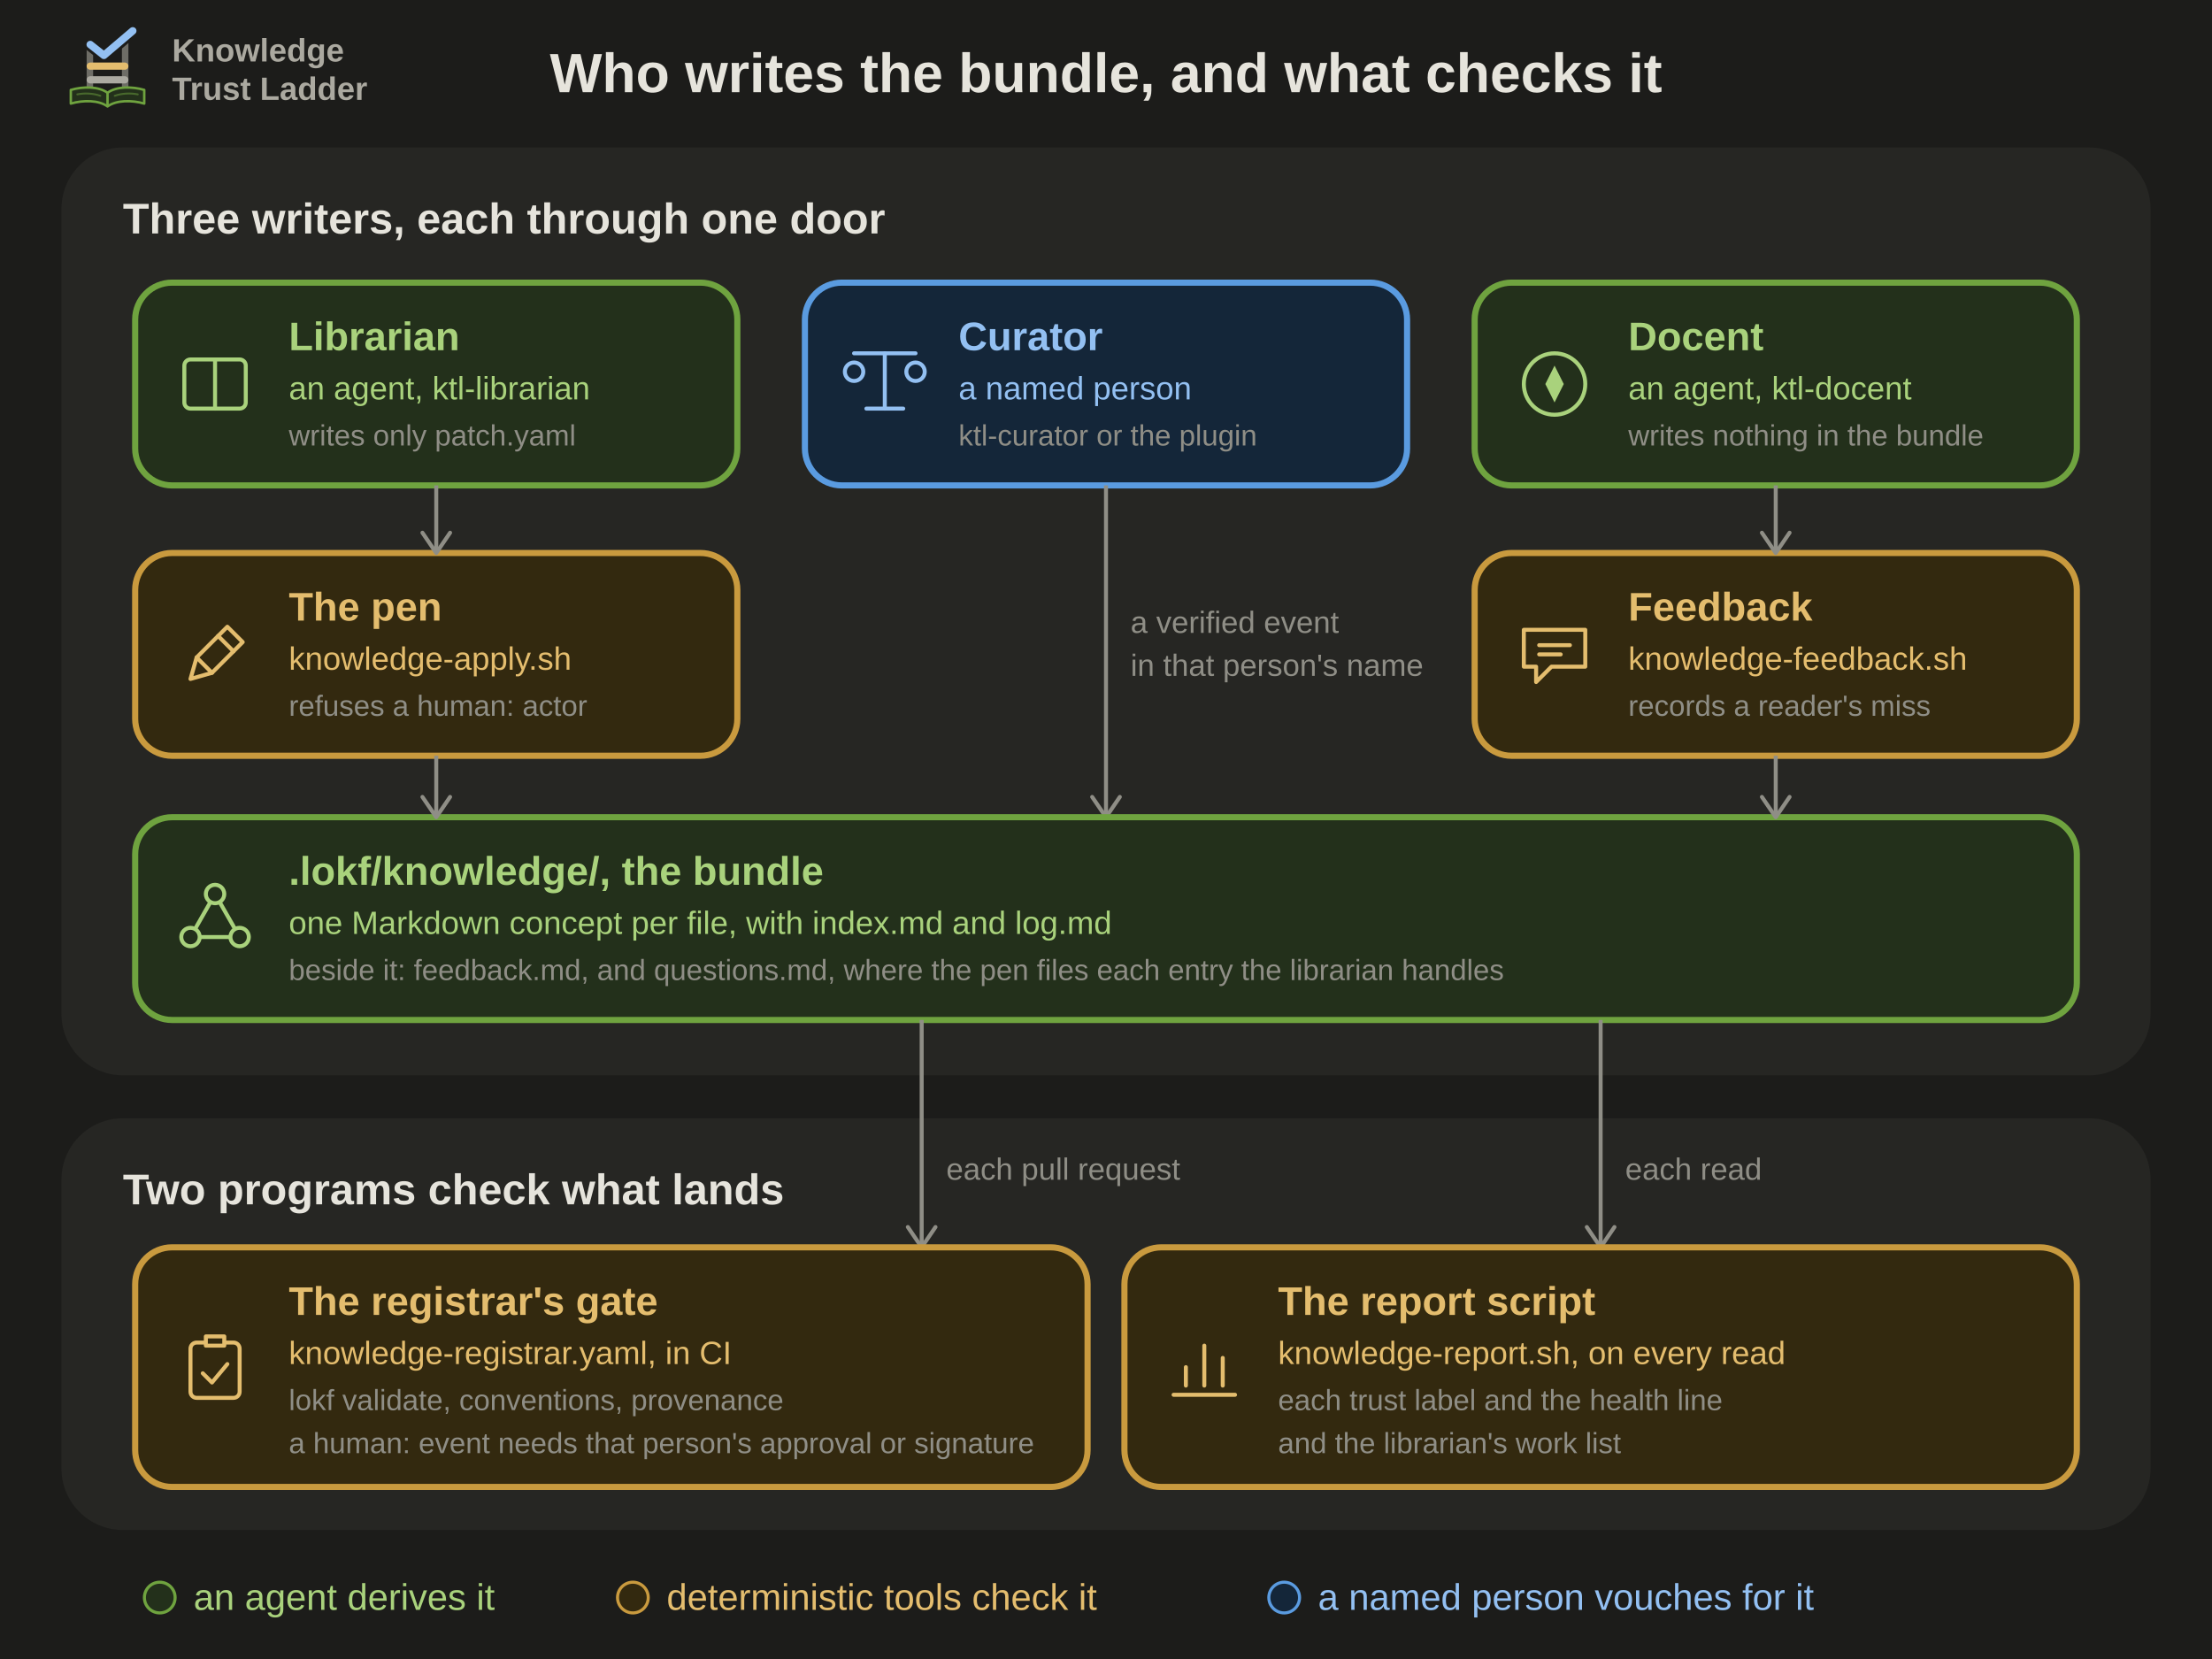
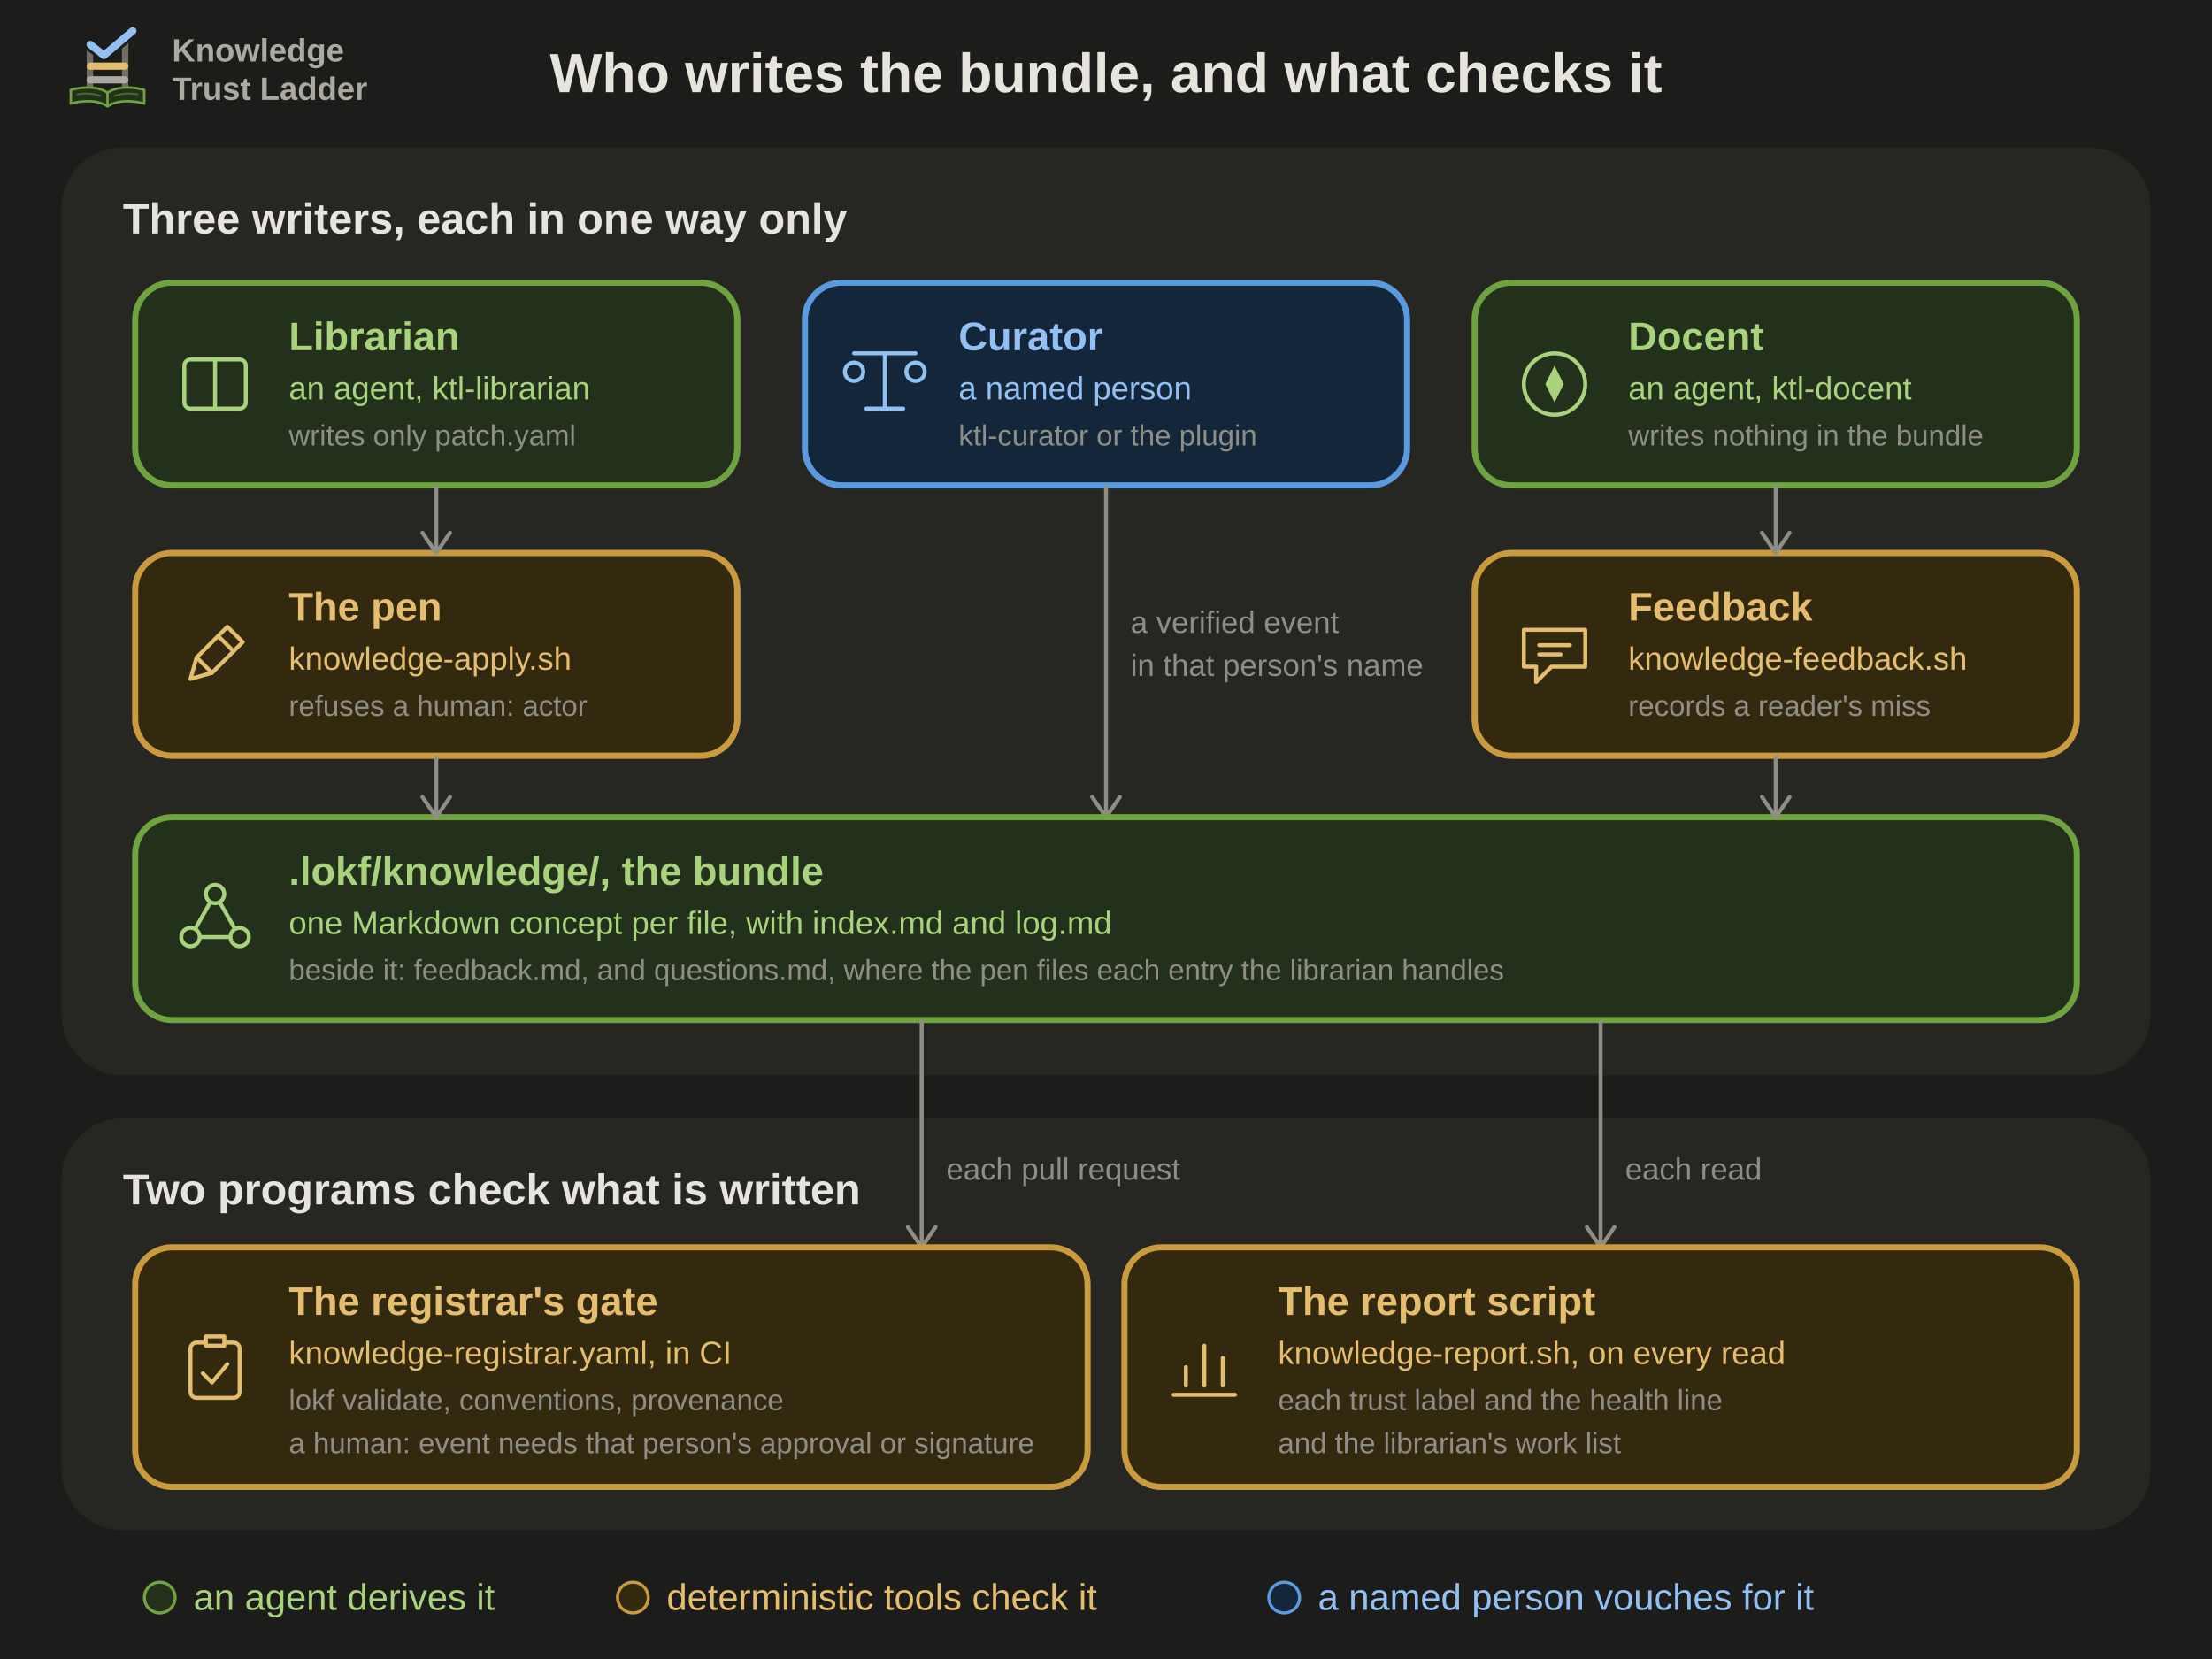
<svg xmlns="http://www.w3.org/2000/svg" width="720" height="540" viewBox="0 0 720 540" role="img" aria-labelledby="t d">
  <rect width="720" height="540" fill="#1C1C1A" />
  <g transform="translate(20,7) scale(0.46875)">
    <rect x="17.5" y="12" width="4.5" height="38" rx="2.25" fill="#6E6D66" />
    <rect x="42" y="12" width="4.5" height="38" rx="2.25" fill="#6E6D66" />
    <rect x="17.5" y="38" width="29" height="5" rx="2.5" fill="#ABA9A0" />
    <rect x="17.5" y="28.5" width="29" height="5" rx="2.5" fill="#E4BD6E" />
    <path d="M20 16 L29.5 23.5 L49.5 6.5" fill="none" stroke="#1C1C1A" stroke-width="9" stroke-linecap="round" stroke-linejoin="round" />
    <path d="M20 16 L29.5 23.5 L49.5 6.5" fill="none" stroke="#93C0F2" stroke-width="5.2" stroke-linecap="round" stroke-linejoin="round" />
    <path d="M32 49.5 C26 45 15 45 6.5 47.5 v9.5 C15 54.5 26 54.5 32 59 C38 54.5 49 54.5 57.5 57 v-9.5 C49 45 38 45 32 49.5 z" fill="#23301B" stroke="#6FA33F" stroke-width="1.7" stroke-linejoin="round" />
    <line x1="32" y1="49.5" x2="32" y2="59" stroke="#6FA33F" stroke-width="1.7" />
    <path d="M11 50.6 C16 49.6 22 49.8 27 51.6 M37 51.6 C42 49.8 48 49.6 53 50.6" fill="none" stroke="#6FA33F" stroke-opacity=".5" stroke-width="1.3" stroke-linecap="round" />
  </g>
  <text x="56" y="20" font-family="Arial, sans-serif" font-size="10.5" font-weight="700" fill="#ABA9A0">Knowledge</text>
  <text x="56" y="32.5" font-family="Arial, sans-serif" font-size="10.5" font-weight="700" fill="#ABA9A0">Trust Ladder</text>
  <text x="360.0" y="30" text-anchor="middle" font-family="Arial, sans-serif" font-size="18" font-weight="700" fill="#E6E4DC">Who writes the bundle, and what checks it</text>
  <rect x="20" y="48" width="680" height="302" rx="20" fill="#262623" />
-   <text x="40" y="76" font-family="Arial, sans-serif" font-size="14" font-weight="700" fill="#E6E4DC">Three writers, each through one door</text>
+   <text x="40" y="76" font-family="Arial, sans-serif" font-size="14" font-weight="700" fill="#E6E4DC">Three writers, each in one way only</text>
  <rect x="44" y="92" width="196" height="66" rx="12" fill="#23301B" stroke="#6FA33F" stroke-width="2" />
  <g transform="translate(70,125)" stroke="#A9D27C" stroke-width="1.3" fill="none" stroke-linecap="round" stroke-linejoin="round">
    <rect x="-10" y="-8" width="20" height="16" rx="2" />
    <line x1="0" y1="-8" x2="0" y2="8" />
  </g>
  <text x="94" y="114" font-family="Arial, sans-serif" font-size="13" font-weight="700" fill="#A9D27C">Librarian</text>
  <text x="94" y="130" font-family="Arial, sans-serif" font-size="10.5" fill="#A9D27C">an agent, ktl-librarian</text>
  <text x="94" y="145" font-family="Arial, sans-serif" font-size="9.5" fill="#8F8E86">writes only patch.yaml</text>
  <rect x="262" y="92" width="196" height="66" rx="12" fill="#142639" stroke="#5A9BE0" stroke-width="2" />
  <g transform="translate(288,125)" stroke="#93C0F2" stroke-width="1.3" fill="none" stroke-linecap="round" stroke-linejoin="round">
    <line x1="0" y1="-10" x2="0" y2="8" />
    <line x1="-10" y1="-10" x2="10" y2="-10" />
    <circle cx="-10" cy="-4" r="3" fill="#142639" />
    <circle cx="10" cy="-4" r="3" fill="#142639" />
    <line x1="-6" y1="8" x2="6" y2="8" />
  </g>
  <text x="312" y="114" font-family="Arial, sans-serif" font-size="13" font-weight="700" fill="#93C0F2">Curator</text>
  <text x="312" y="130" font-family="Arial, sans-serif" font-size="10.5" fill="#93C0F2">a named person</text>
  <text x="312" y="145" font-family="Arial, sans-serif" font-size="9.5" fill="#8F8E86">ktl-curator or the plugin</text>
  <rect x="480" y="92" width="196" height="66" rx="12" fill="#23301B" stroke="#6FA33F" stroke-width="2" />
  <g transform="translate(506,125)" stroke="#A9D27C" stroke-width="1.3" fill="none" stroke-linecap="round" stroke-linejoin="round">
    <circle cx="0" cy="0" r="10" />
    <polygon points="0,-6 3,0 0,6 -3,0" fill="#A9D27C" stroke="none" />
  </g>
  <text x="530" y="114" font-family="Arial, sans-serif" font-size="13" font-weight="700" fill="#A9D27C">Docent</text>
  <text x="530" y="130" font-family="Arial, sans-serif" font-size="10.5" fill="#A9D27C">an agent, ktl-docent</text>
  <text x="530" y="145" font-family="Arial, sans-serif" font-size="9.5" fill="#8F8E86">writes nothing in the bundle</text>
  <rect x="44" y="180" width="196" height="66" rx="12" fill="#33290F" stroke="#C99A3E" stroke-width="2" />
  <g transform="translate(70,213)" stroke="#E4BD6E" stroke-width="1.3" fill="none" stroke-linecap="round" stroke-linejoin="round">
    <path d="M-8 8 L-6 1 L4 -9 L9 -4 L-1 6 Z" />
    <line x1="-6" y1="1" x2="-1" y2="6" />
    <line x1="1" y1="-6" x2="6" y2="-1" />
  </g>
  <text x="94" y="202" font-family="Arial, sans-serif" font-size="13" font-weight="700" fill="#E4BD6E">The pen</text>
  <text x="94" y="218" font-family="Arial, sans-serif" font-size="10.5" fill="#E4BD6E">knowledge-apply.sh</text>
  <text x="94" y="233" font-family="Arial, sans-serif" font-size="9.5" fill="#8F8E86">refuses a human: actor</text>
  <rect x="480" y="180" width="196" height="66" rx="12" fill="#33290F" stroke="#C99A3E" stroke-width="2" />
  <g transform="translate(506,213)" stroke="#E4BD6E" stroke-width="1.3" fill="none" stroke-linecap="round" stroke-linejoin="round">
    <path d="M-10 -8 H10 V4 H-1 L-6 9 V4 H-10 Z" />
    <line x1="-5" y1="-3" x2="5" y2="-3" />
    <line x1="-5" y1="0" x2="2" y2="0" />
  </g>
  <text x="530" y="202" font-family="Arial, sans-serif" font-size="13" font-weight="700" fill="#E4BD6E">Feedback</text>
  <text x="530" y="218" font-family="Arial, sans-serif" font-size="10.5" fill="#E4BD6E">knowledge-feedback.sh</text>
  <text x="530" y="233" font-family="Arial, sans-serif" font-size="9.5" fill="#8F8E86">records a reader's miss</text>
  <line x1="142" y1="158" x2="142" y2="180" stroke="#8F8E86" stroke-width="1.3" />
  <path d="M137.5 173.4 L142 180 L146.5 173.4" fill="none" stroke="#8F8E86" stroke-width="1.3" stroke-linecap="round" stroke-linejoin="round" />
  <line x1="578" y1="158" x2="578" y2="180" stroke="#8F8E86" stroke-width="1.3" />
  <path d="M573.5 173.4 L578 180 L582.5 173.4" fill="none" stroke="#8F8E86" stroke-width="1.3" stroke-linecap="round" stroke-linejoin="round" />
  <line x1="360" y1="158" x2="360" y2="266" stroke="#8F8E86" stroke-width="1.3" />
  <path d="M355.5 259.4 L360 266 L364.5 259.4" fill="none" stroke="#8F8E86" stroke-width="1.3" stroke-linecap="round" stroke-linejoin="round" />
  <text x="368" y="206" font-family="Arial, sans-serif" font-size="10" fill="#8F8E86">a verified event</text>
  <text x="368" y="220" font-family="Arial, sans-serif" font-size="10" fill="#8F8E86">in that person's name</text>
  <rect x="44" y="266" width="632" height="66" rx="12" fill="#23301B" stroke="#6FA33F" stroke-width="2" />
  <g transform="translate(70,299)" stroke="#A9D27C" stroke-width="1.3" fill="none" stroke-linecap="round" stroke-linejoin="round">
    <line x1="-8" y1="6" x2="0" y2="-8" />
    <line x1="8" y1="6" x2="0" y2="-8" />
    <line x1="-8" y1="6" x2="8" y2="6" />
    <circle cx="0" cy="-8" r="3" fill="#23301B" />
    <circle cx="-8" cy="6" r="3" fill="#23301B" />
    <circle cx="8" cy="6" r="3" fill="#23301B" />
  </g>
  <text x="94" y="288" font-family="Arial, sans-serif" font-size="13" font-weight="700" fill="#A9D27C">.lokf/knowledge/, the bundle</text>
  <text x="94" y="304" font-family="Arial, sans-serif" font-size="10.5" fill="#A9D27C">one Markdown concept per file, with index.md and log.md</text>
  <text x="94" y="319" font-family="Arial, sans-serif" font-size="9.5" fill="#8F8E86">beside it: feedback.md, and questions.md, where the pen files each entry the librarian handles</text>
  <line x1="142" y1="246" x2="142" y2="266" stroke="#8F8E86" stroke-width="1.3" />
  <path d="M137.5 259.4 L142 266 L146.5 259.4" fill="none" stroke="#8F8E86" stroke-width="1.3" stroke-linecap="round" stroke-linejoin="round" />
  <line x1="578" y1="246" x2="578" y2="266" stroke="#8F8E86" stroke-width="1.3" />
  <path d="M573.5 259.4 L578 266 L582.5 259.4" fill="none" stroke="#8F8E86" stroke-width="1.3" stroke-linecap="round" stroke-linejoin="round" />
  <rect x="20" y="364" width="680" height="134" rx="20" fill="#262623" />
-   <text x="40" y="392" font-family="Arial, sans-serif" font-size="14" font-weight="700" fill="#E6E4DC">Two programs check what lands</text>
+   <text x="40" y="392" font-family="Arial, sans-serif" font-size="14" font-weight="700" fill="#E6E4DC">Two programs check what is written</text>
  <line x1="300" y1="332" x2="300" y2="406" stroke="#8F8E86" stroke-width="1.3" />
  <path d="M295.5 399.4 L300 406 L304.5 399.4" fill="none" stroke="#8F8E86" stroke-width="1.3" stroke-linecap="round" stroke-linejoin="round" />
  <line x1="521" y1="332" x2="521" y2="406" stroke="#8F8E86" stroke-width="1.3" />
  <path d="M516.5 399.4 L521 406 L525.5 399.4" fill="none" stroke="#8F8E86" stroke-width="1.3" stroke-linecap="round" stroke-linejoin="round" />
  <text x="308" y="384" font-family="Arial, sans-serif" font-size="10" fill="#8F8E86">each pull request</text>
  <text x="529" y="384" font-family="Arial, sans-serif" font-size="10" fill="#8F8E86">each read</text>
  <rect x="44" y="406" width="310" height="78" rx="12" fill="#33290F" stroke="#C99A3E" stroke-width="2" />
  <g transform="translate(70,445)" stroke="#E4BD6E" stroke-width="1.3" fill="none" stroke-linecap="round" stroke-linejoin="round">
    <rect x="-8" y="-8" width="16" height="18" rx="2" />
    <path d="M-3 -10 h6 v3 h-6 z" fill="#33290F" />
    <path d="M-4 2 l3 3 l5 -6" />
  </g>
  <text x="94" y="428" font-family="Arial, sans-serif" font-size="13" font-weight="700" fill="#E4BD6E">The registrar's gate</text>
  <text x="94" y="444" font-family="Arial, sans-serif" font-size="10.5" fill="#E4BD6E">knowledge-registrar.yaml, in CI</text>
  <text x="94" y="459" font-family="Arial, sans-serif" font-size="9.5" fill="#8F8E86">lokf validate, conventions, provenance</text>
  <text x="94" y="473" font-family="Arial, sans-serif" font-size="9.5" fill="#8F8E86">a human: event needs that person's approval or signature</text>
  <rect x="366" y="406" width="310" height="78" rx="12" fill="#33290F" stroke="#C99A3E" stroke-width="2" />
  <g transform="translate(392,445)" stroke="#E4BD6E" stroke-width="1.3" fill="none" stroke-linecap="round" stroke-linejoin="round">
    <line x1="-10" y1="9" x2="10" y2="9" />
    <line x1="-6" y1="6" x2="-6" y2="0" />
    <line x1="0" y1="6" x2="0" y2="-7" />
    <line x1="6" y1="6" x2="6" y2="-3" />
  </g>
  <text x="416" y="428" font-family="Arial, sans-serif" font-size="13" font-weight="700" fill="#E4BD6E">The report script</text>
  <text x="416" y="444" font-family="Arial, sans-serif" font-size="10.5" fill="#E4BD6E">knowledge-report.sh, on every read</text>
  <text x="416" y="459" font-family="Arial, sans-serif" font-size="9.5" fill="#8F8E86">each trust label and the health line</text>
  <text x="416" y="473" font-family="Arial, sans-serif" font-size="9.5" fill="#8F8E86">and the librarian's work list</text>
  <circle cx="52" cy="520" r="5" fill="#23301B" stroke="#6FA33F" stroke-width="1" />
  <text x="63" y="524" font-family="Arial, sans-serif" font-size="12" fill="#A9D27C">an agent derives it</text>
  <circle cx="206" cy="520" r="5" fill="#33290F" stroke="#C99A3E" stroke-width="1" />
  <text x="217" y="524" font-family="Arial, sans-serif" font-size="12" fill="#E4BD6E">deterministic tools check it</text>
  <circle cx="418" cy="520" r="5" fill="#142639" stroke="#5A9BE0" stroke-width="1" />
  <text x="429" y="524" font-family="Arial, sans-serif" font-size="12" fill="#93C0F2">a named person vouches for it</text>
</svg>
